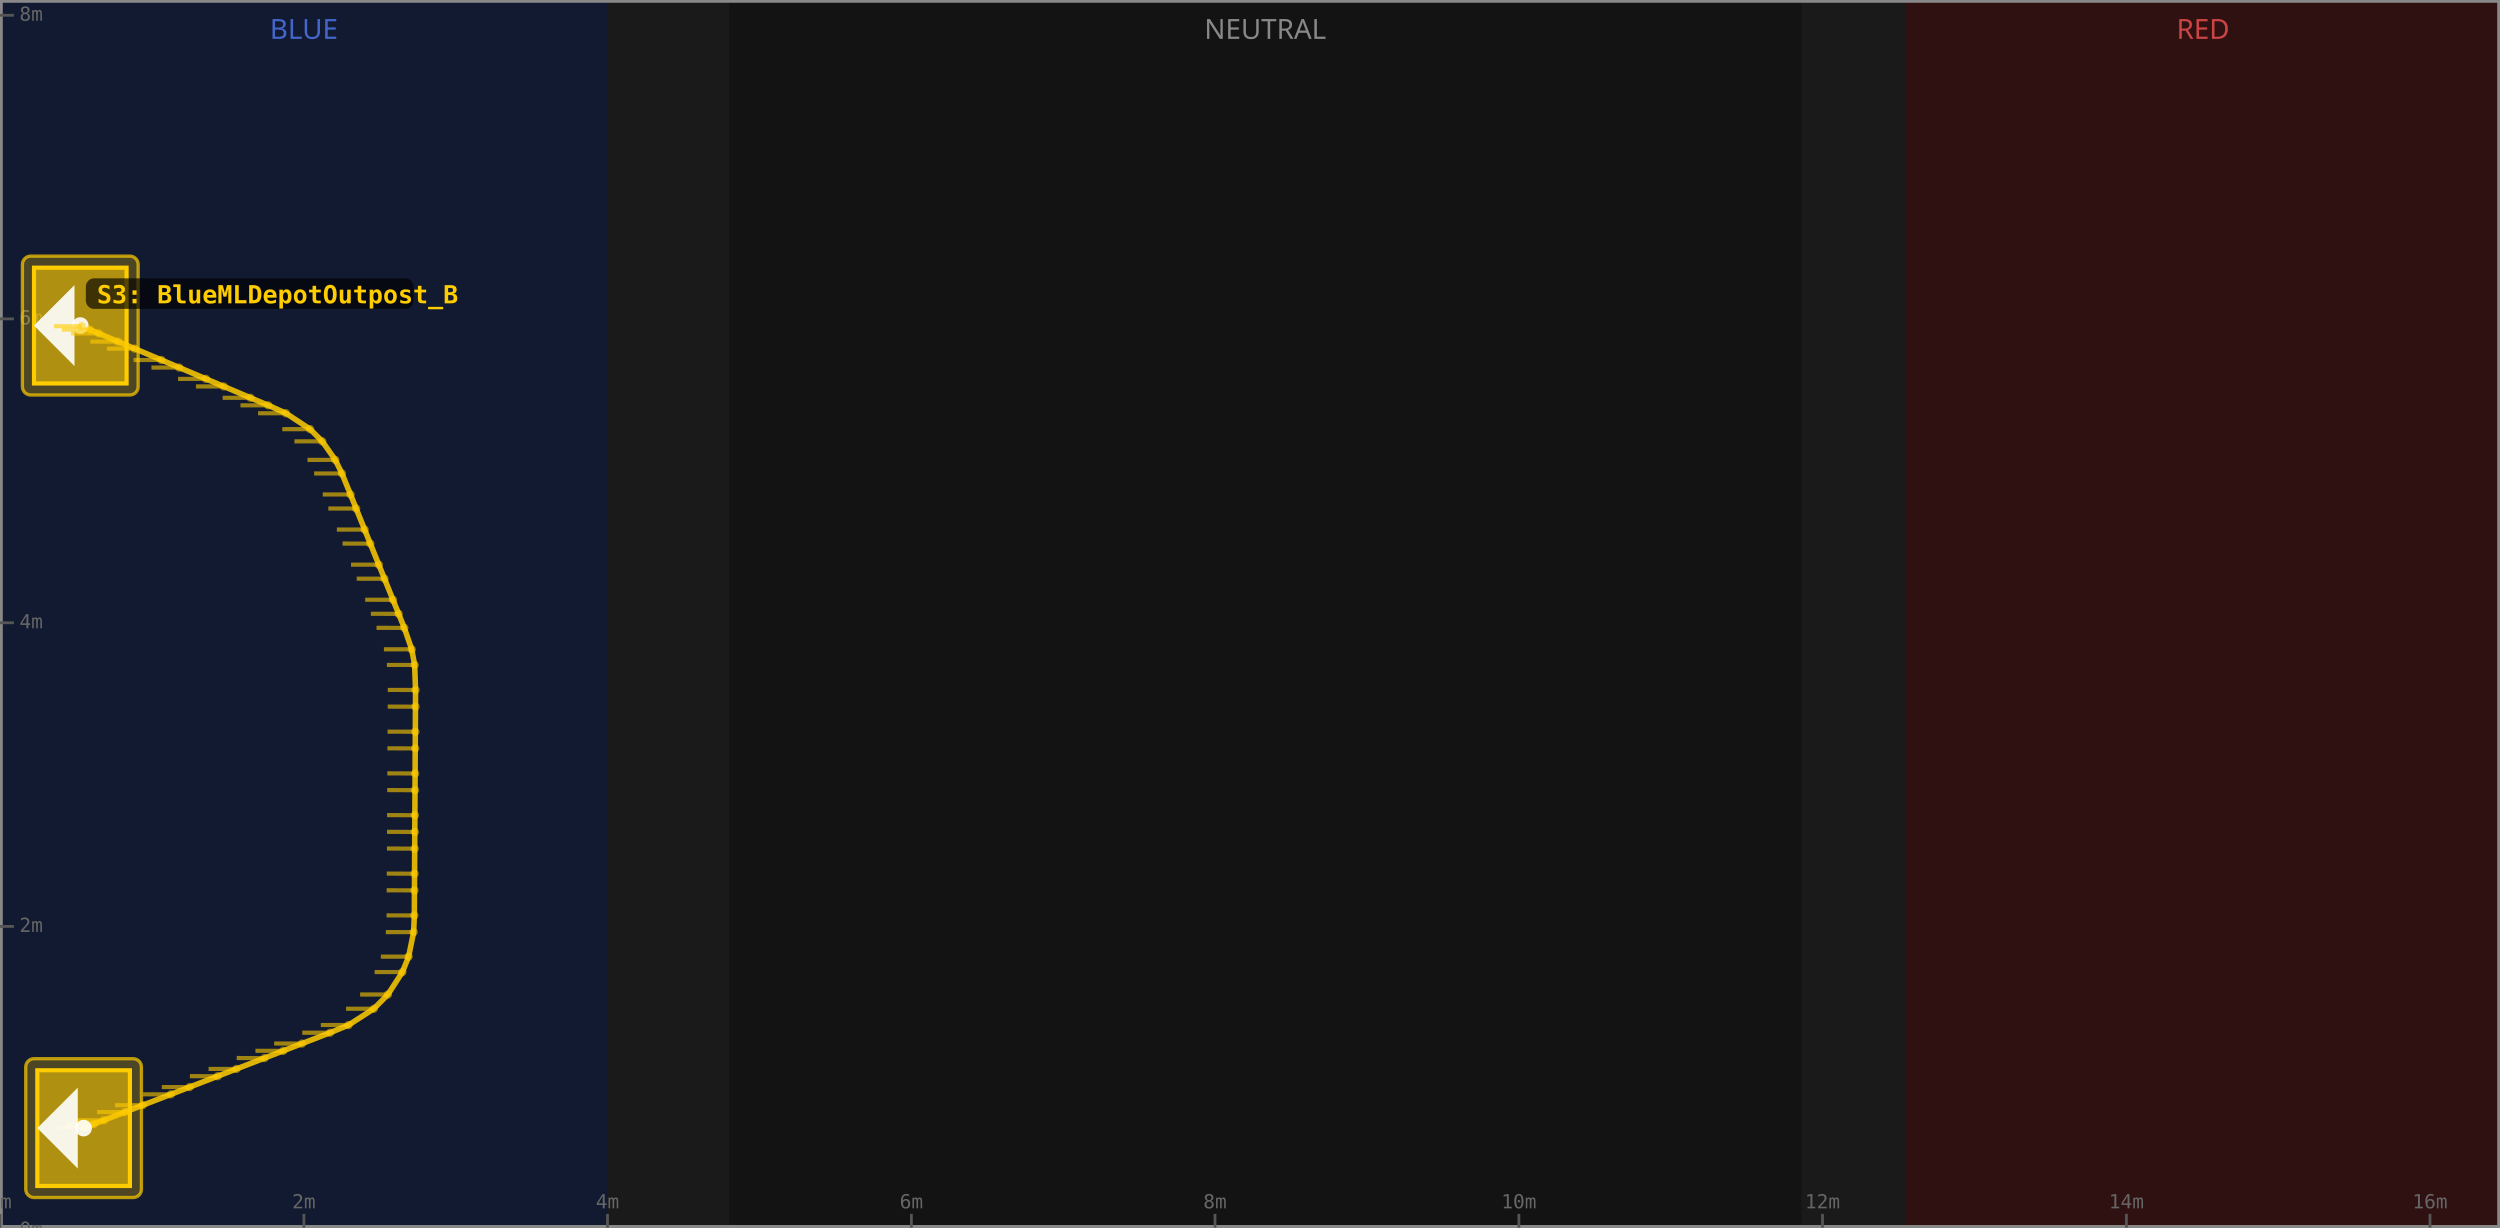
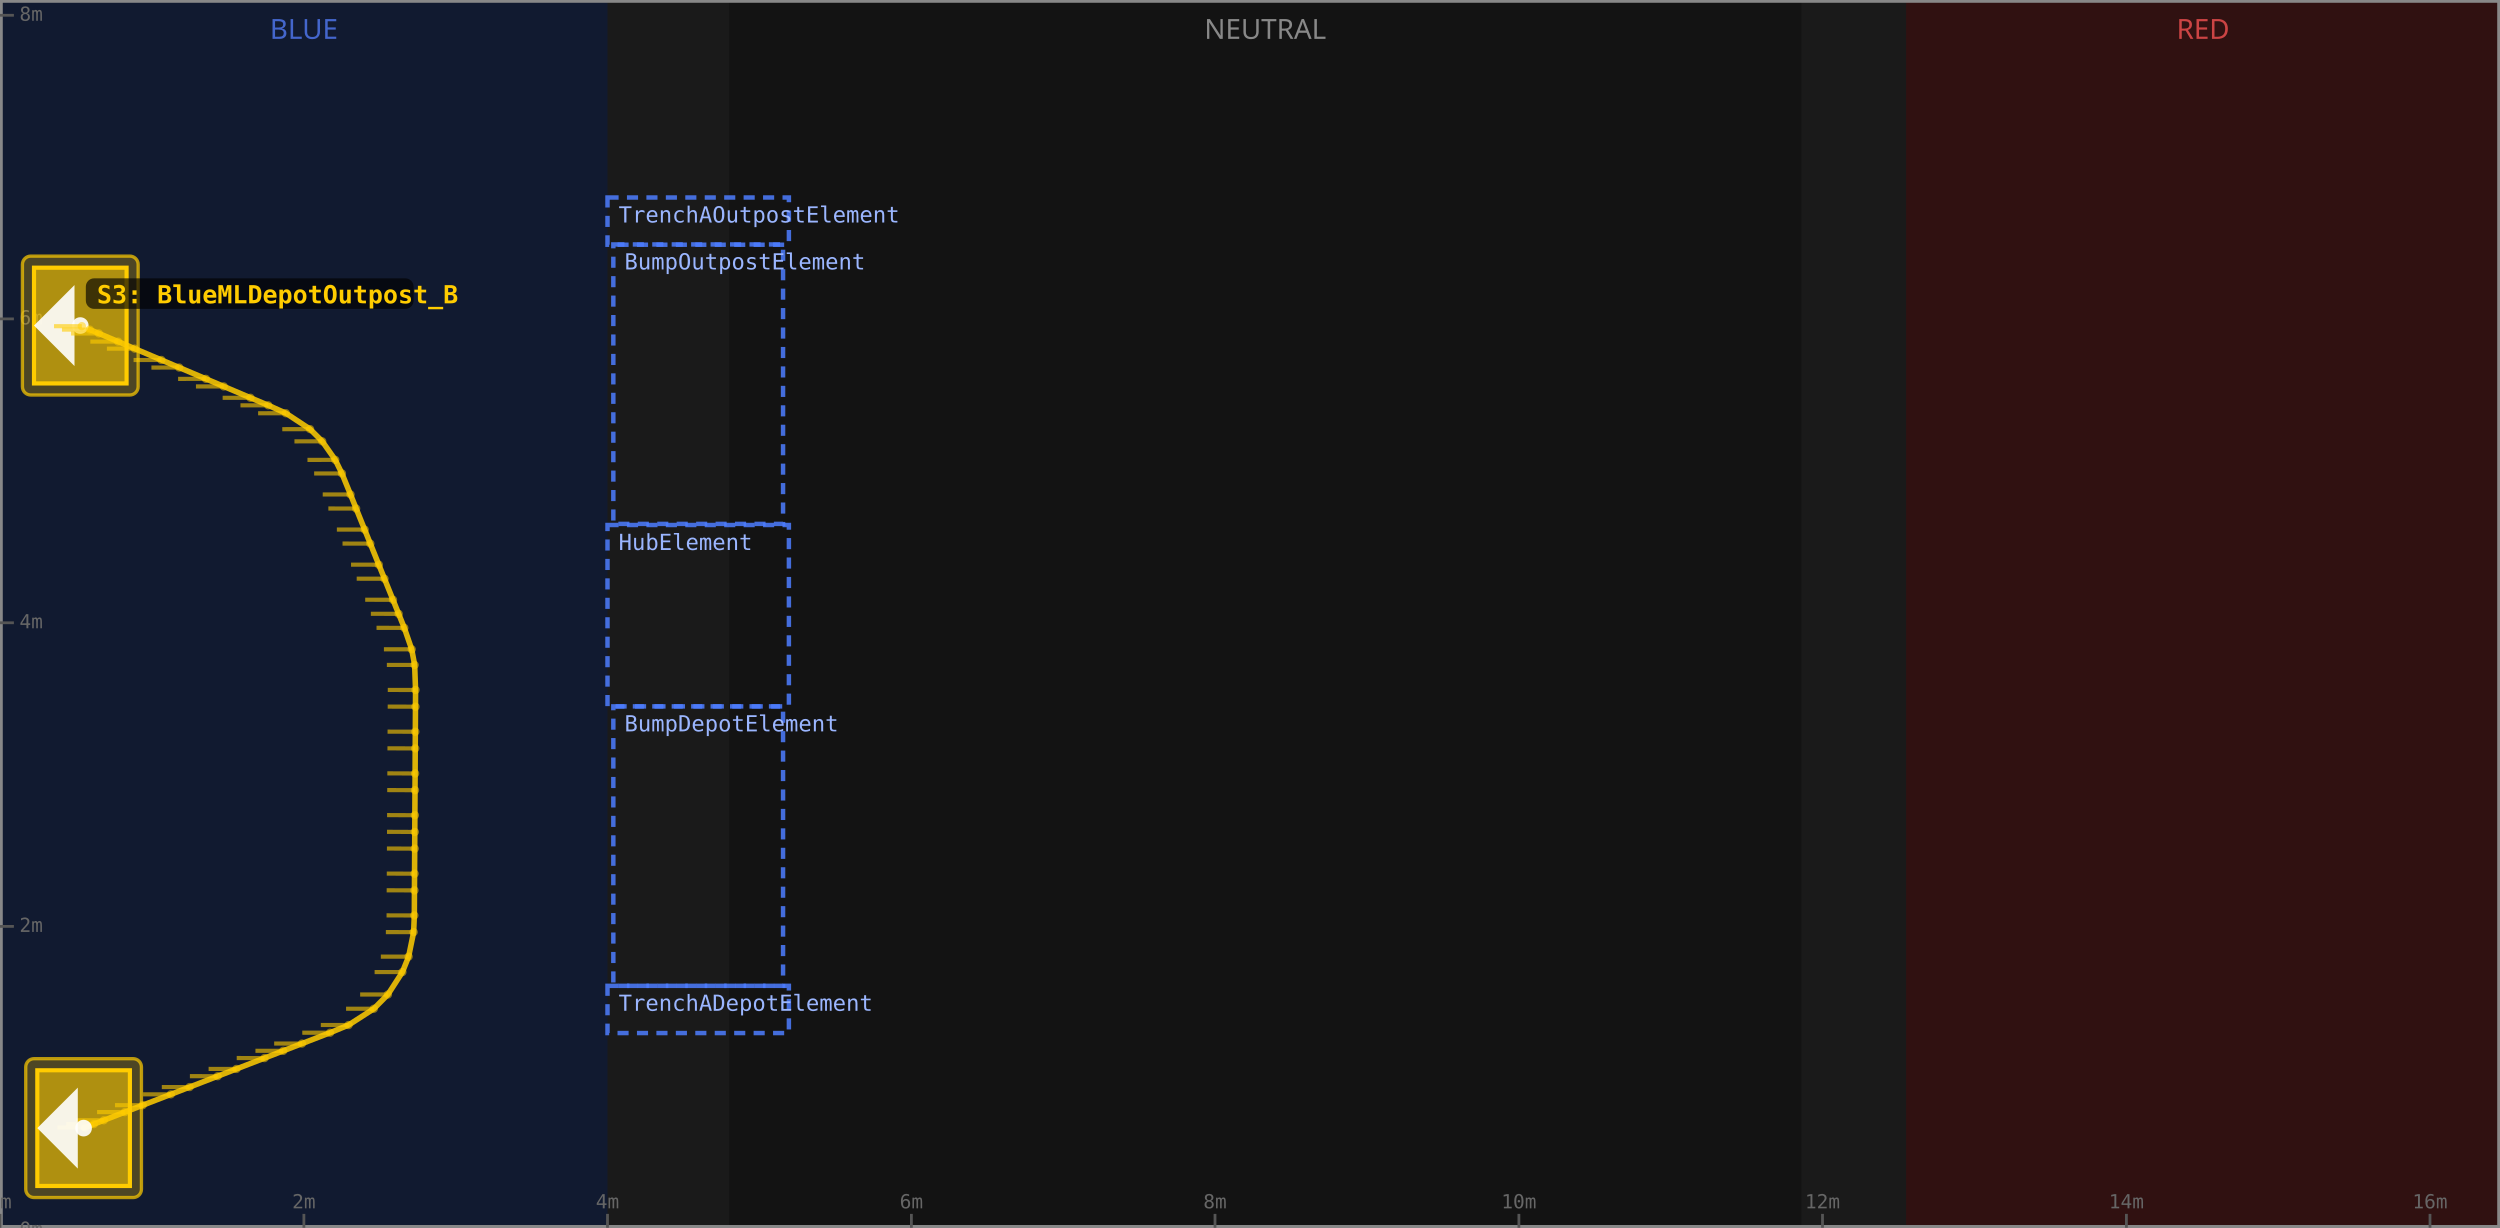
<svg xmlns="http://www.w3.org/2000/svg" width="900" height="442" viewBox="0 0 900 442">
  <rect x="0" y="0" width="900" height="442" fill="#1a1a1a" />
  <rect x="0" y="0" width="218.7" height="442" fill="#0d1a3a" fill-opacity="0.7" />
  <text x="109.4" y="14" text-anchor="middle" font-size="10" fill="#4466cc" font-family="sans-serif">BLUE</text>
  <rect x="262.5" y="0" width="386.0" height="442" fill="#111111" fill-opacity="0.7" />
  <text x="455.5" y="14" text-anchor="middle" font-size="10" fill="#888" font-family="sans-serif">NEUTRAL</text>
  <rect x="686.2" y="0" width="213.8" height="442" fill="#3a0d0d" fill-opacity="0.7" />
  <text x="793.1" y="14" text-anchor="middle" font-size="10" fill="#cc4444" font-family="sans-serif">RED</text>
  <rect x="0" y="0" width="900" height="442" fill="none" stroke="#888" stroke-width="2" />
  <line x1="0.0" y1="442" x2="0.0" y2="437" stroke="#555" stroke-width="1" />
  <text x="0.0" y="435" text-anchor="middle" font-size="7" fill="#666" font-family="monospace">0m</text>
  <line x1="109.4" y1="442" x2="109.4" y2="437" stroke="#555" stroke-width="1" />
  <text x="109.4" y="435" text-anchor="middle" font-size="7" fill="#666" font-family="monospace">2m</text>
  <line x1="218.7" y1="442" x2="218.7" y2="437" stroke="#555" stroke-width="1" />
  <text x="218.7" y="435" text-anchor="middle" font-size="7" fill="#666" font-family="monospace">4m</text>
  <line x1="328.1" y1="442" x2="328.1" y2="437" stroke="#555" stroke-width="1" />
  <text x="328.1" y="435" text-anchor="middle" font-size="7" fill="#666" font-family="monospace">6m</text>
  <line x1="437.4" y1="442" x2="437.4" y2="437" stroke="#555" stroke-width="1" />
  <text x="437.4" y="435" text-anchor="middle" font-size="7" fill="#666" font-family="monospace">8m</text>
  <line x1="546.8" y1="442" x2="546.8" y2="437" stroke="#555" stroke-width="1" />
  <text x="546.8" y="435" text-anchor="middle" font-size="7" fill="#666" font-family="monospace">10m</text>
  <line x1="656.1" y1="442" x2="656.1" y2="437" stroke="#555" stroke-width="1" />
  <text x="656.1" y="435" text-anchor="middle" font-size="7" fill="#666" font-family="monospace">12m</text>
  <line x1="765.5" y1="442" x2="765.5" y2="437" stroke="#555" stroke-width="1" />
  <text x="765.5" y="435" text-anchor="middle" font-size="7" fill="#666" font-family="monospace">14m</text>
  <line x1="874.8" y1="442" x2="874.8" y2="437" stroke="#555" stroke-width="1" />
  <text x="874.8" y="435" text-anchor="middle" font-size="7" fill="#666" font-family="monospace">16m</text>
  <line x1="0" y1="442.9" x2="5" y2="442.9" stroke="#555" stroke-width="1" />
  <text x="7" y="442.9" dominant-baseline="middle" font-size="7" fill="#666" font-family="monospace">0m</text>
  <line x1="0" y1="333.5" x2="5" y2="333.5" stroke="#555" stroke-width="1" />
  <text x="7" y="333.5" dominant-baseline="middle" font-size="7" fill="#666" font-family="monospace">2m</text>
  <line x1="0" y1="224.2" x2="5" y2="224.2" stroke="#555" stroke-width="1" />
  <text x="7" y="224.2" dominant-baseline="middle" font-size="7" fill="#666" font-family="monospace">4m</text>
  <line x1="0" y1="114.8" x2="5" y2="114.8" stroke="#555" stroke-width="1" />
  <text x="7" y="114.8" dominant-baseline="middle" font-size="7" fill="#666" font-family="monospace">6m</text>
  <line x1="0" y1="5.5" x2="5" y2="5.5" stroke="#555" stroke-width="1" />
  <text x="7" y="5.5" dominant-baseline="middle" font-size="7" fill="#666" font-family="monospace">8m</text>
+   <rect x="220.8" y="254.3" width="61.1" height="100.6" fill="none" stroke="#4d7dff" stroke-width="1.6" stroke-dasharray="4 3" stroke-opacity="0.85" />
+   <text x="224.8" y="263.3" text-anchor="start" font-size="8" fill="#9bb6ff" font-family="monospace">BumpDepotElement</text>
+   <rect x="220.8" y="88.0" width="61.1" height="100.6" fill="none" stroke="#4d7dff" stroke-width="1.6" stroke-dasharray="4 3" stroke-opacity="0.85" />
+   <text x="224.8" y="97.0" text-anchor="start" font-size="8" fill="#9bb6ff" font-family="monospace">BumpOutpostElement</text>
+   <rect x="218.7" y="189.0" width="65.3" height="65.3" fill="none" stroke="#4d7dff" stroke-width="1.6" stroke-dasharray="4 3" stroke-opacity="0.85" />
+   <text x="222.7" y="198.0" text-anchor="start" font-size="8" fill="#9bb6ff" font-family="monospace">HubElement</text>
+   <rect x="218.7" y="354.9" width="65.3" height="17.0" fill="none" stroke="#4d7dff" stroke-width="1.6" stroke-dasharray="4 3" stroke-opacity="0.85" />
+   <text x="222.7" y="363.9" text-anchor="start" font-size="8" fill="#9bb6ff" font-family="monospace">TrenchADepotElement</text>
+   <rect x="218.7" y="71.1" width="65.3" height="17.0" fill="none" stroke="#4d7dff" stroke-width="1.6" stroke-dasharray="4 3" stroke-opacity="0.85" />
+   <text x="222.7" y="80.1" text-anchor="start" font-size="8" fill="#9bb6ff" font-family="monospace">TrenchAOutpostElement</text>
  <polyline points="28.90,117.20 29.45,117.43 32.31,118.65 35.58,120.03 42.52,122.98 48.48,125.51 58.09,129.59 64.51,132.31 74.12,136.39 80.54,139.11 90.15,143.20 96.57,145.91 102.92,148.76 111.62,154.49 116.00,158.87 120.69,165.55 123.09,170.44 126.18,178.01 128.21,183.07 131.27,190.65 133.31,195.70 136.37,203.29 138.41,208.34 141.47,215.92 143.51,220.98 145.55,226.03 148.21,233.75 149.27,239.38 149.60,248.39 149.57,254.40 149.52,263.42 149.48,269.43 149.44,278.45 149.40,284.47 149.35,293.48 149.32,299.50 149.29,305.51 149.24,314.53 149.20,320.54 149.16,329.56 148.91,335.57 147.10,344.39 144.86,349.95 139.65,358.02 134.58,363.15 125.49,369.01 118.82,371.78 108.70,375.69 101.96,378.30 95.22,380.91 85.10,384.82 78.36,387.43 68.25,391.35 61.51,393.96 51.39,397.87 44.95,400.36 37.37,403.30 33.80,404.68 30.68,405.89 30.09,406.12" fill="none" stroke="#ffcc00" stroke-width="2" stroke-opacity="0.85" stroke-linejoin="round" stroke-linecap="round" />
  <g id="pose1000" transform="translate(28.90,117.20) rotate(-180.00)">
    <rect x="-20.83" y="-25.00" width="41.66" height="50.00" rx="3" fill="#ffcc00" fill-opacity="0.25" stroke="#ffcc00" stroke-width="1.2" stroke-opacity="0.7" />
    <rect x="-16.67" y="-20.83" width="33.33" height="41.66" fill="#ffcc00" fill-opacity="0.55" stroke="#ffcc00" stroke-width="1.5" />
    <polygon points="16.67,0 2.08,14.58 2.08,-14.58" fill="#ffffff" fill-opacity="0.9" />
    <circle cx="0" cy="0" r="3" fill="#ffffff" fill-opacity="0.9" />
  </g>
  <g id="pose1001" transform="translate(29.45,117.43) rotate(180.00)">
    <line x1="0" y1="0" x2="10.00" y2="0" stroke="#ffcc00" stroke-width="1.5" stroke-opacity="0.6" />
    <circle cx="0" cy="0" r="1.5" fill="#ffcc00" fill-opacity="0.5" />
  </g>
  <g id="pose1002" transform="translate(32.31,118.65) rotate(180.00)">
    <line x1="0" y1="0" x2="10.00" y2="0" stroke="#ffcc00" stroke-width="1.5" stroke-opacity="0.6" />
    <circle cx="0" cy="0" r="1.5" fill="#ffcc00" fill-opacity="0.5" />
  </g>
  <g id="pose1003" transform="translate(35.58,120.03) rotate(-180.00)">
    <line x1="0" y1="0" x2="10.00" y2="0" stroke="#ffcc00" stroke-width="1.5" stroke-opacity="0.6" />
    <circle cx="0" cy="0" r="1.5" fill="#ffcc00" fill-opacity="0.5" />
  </g>
  <g id="pose1004" transform="translate(42.52,122.98) rotate(179.99)">
    <line x1="0" y1="0" x2="10.00" y2="0" stroke="#ffcc00" stroke-width="1.5" stroke-opacity="0.6" />
    <circle cx="0" cy="0" r="1.5" fill="#ffcc00" fill-opacity="0.5" />
  </g>
  <g id="pose1005" transform="translate(48.48,125.51) rotate(179.97)">
    <line x1="0" y1="0" x2="10.00" y2="0" stroke="#ffcc00" stroke-width="1.5" stroke-opacity="0.6" />
    <circle cx="0" cy="0" r="1.5" fill="#ffcc00" fill-opacity="0.5" />
  </g>
  <g id="pose1006" transform="translate(58.09,129.59) rotate(179.93)">
    <line x1="0" y1="0" x2="10.00" y2="0" stroke="#ffcc00" stroke-width="1.5" stroke-opacity="0.6" />
    <circle cx="0" cy="0" r="1.5" fill="#ffcc00" fill-opacity="0.5" />
  </g>
  <g id="pose1007" transform="translate(64.51,132.31) rotate(179.93)">
    <line x1="0" y1="0" x2="10.00" y2="0" stroke="#ffcc00" stroke-width="1.5" stroke-opacity="0.6" />
    <circle cx="0" cy="0" r="1.5" fill="#ffcc00" fill-opacity="0.5" />
  </g>
  <g id="pose1008" transform="translate(74.12,136.39) rotate(179.93)">
    <line x1="0" y1="0" x2="10.00" y2="0" stroke="#ffcc00" stroke-width="1.5" stroke-opacity="0.6" />
    <circle cx="0" cy="0" r="1.5" fill="#ffcc00" fill-opacity="0.5" />
  </g>
  <g id="pose1009" transform="translate(80.54,139.11) rotate(179.94)">
    <line x1="0" y1="0" x2="10.00" y2="0" stroke="#ffcc00" stroke-width="1.5" stroke-opacity="0.6" />
    <circle cx="0" cy="0" r="1.5" fill="#ffcc00" fill-opacity="0.5" />
  </g>
  <g id="pose1010" transform="translate(90.15,143.20) rotate(179.94)">
    <line x1="0" y1="0" x2="10.00" y2="0" stroke="#ffcc00" stroke-width="1.5" stroke-opacity="0.6" />
    <circle cx="0" cy="0" r="1.5" fill="#ffcc00" fill-opacity="0.5" />
  </g>
  <g id="pose1011" transform="translate(96.57,145.91) rotate(179.94)">
    <line x1="0" y1="0" x2="10.00" y2="0" stroke="#ffcc00" stroke-width="1.5" stroke-opacity="0.6" />
    <circle cx="0" cy="0" r="1.5" fill="#ffcc00" fill-opacity="0.5" />
  </g>
  <g id="pose1012" transform="translate(102.92,148.76) rotate(179.92)">
    <line x1="0" y1="0" x2="10.00" y2="0" stroke="#ffcc00" stroke-width="1.5" stroke-opacity="0.6" />
    <circle cx="0" cy="0" r="1.5" fill="#ffcc00" fill-opacity="0.5" />
  </g>
  <g id="pose1013" transform="translate(111.62,154.49) rotate(179.90)">
    <line x1="0" y1="0" x2="10.00" y2="0" stroke="#ffcc00" stroke-width="1.5" stroke-opacity="0.6" />
    <circle cx="0" cy="0" r="1.5" fill="#ffcc00" fill-opacity="0.5" />
  </g>
  <g id="pose1014" transform="translate(116.00,158.87) rotate(179.89)">
    <line x1="0" y1="0" x2="10.00" y2="0" stroke="#ffcc00" stroke-width="1.5" stroke-opacity="0.6" />
    <circle cx="0" cy="0" r="1.5" fill="#ffcc00" fill-opacity="0.5" />
  </g>
  <g id="pose1015" transform="translate(120.69,165.55) rotate(179.90)">
    <line x1="0" y1="0" x2="10.00" y2="0" stroke="#ffcc00" stroke-width="1.5" stroke-opacity="0.6" />
    <circle cx="0" cy="0" r="1.5" fill="#ffcc00" fill-opacity="0.5" />
  </g>
  <g id="pose1016" transform="translate(123.09,170.44) rotate(179.94)">
    <line x1="0" y1="0" x2="10.00" y2="0" stroke="#ffcc00" stroke-width="1.5" stroke-opacity="0.6" />
    <circle cx="0" cy="0" r="1.5" fill="#ffcc00" fill-opacity="0.5" />
  </g>
  <g id="pose1017" transform="translate(126.18,178.01) rotate(-180.00)">
    <line x1="0" y1="0" x2="10.00" y2="0" stroke="#ffcc00" stroke-width="1.5" stroke-opacity="0.6" />
    <circle cx="0" cy="0" r="1.5" fill="#ffcc00" fill-opacity="0.5" />
  </g>
  <g id="pose1018" transform="translate(128.21,183.07) rotate(-179.97)">
    <line x1="0" y1="0" x2="10.00" y2="0" stroke="#ffcc00" stroke-width="1.5" stroke-opacity="0.6" />
    <circle cx="0" cy="0" r="1.5" fill="#ffcc00" fill-opacity="0.5" />
  </g>
  <g id="pose1019" transform="translate(131.27,190.65) rotate(-179.93)">
    <line x1="0" y1="0" x2="10.00" y2="0" stroke="#ffcc00" stroke-width="1.5" stroke-opacity="0.6" />
    <circle cx="0" cy="0" r="1.5" fill="#ffcc00" fill-opacity="0.5" />
  </g>
  <g id="pose1020" transform="translate(133.31,195.70) rotate(-179.92)">
    <line x1="0" y1="0" x2="10.00" y2="0" stroke="#ffcc00" stroke-width="1.5" stroke-opacity="0.6" />
    <circle cx="0" cy="0" r="1.5" fill="#ffcc00" fill-opacity="0.5" />
  </g>
  <g id="pose1021" transform="translate(136.37,203.29) rotate(-179.91)">
    <line x1="0" y1="0" x2="10.00" y2="0" stroke="#ffcc00" stroke-width="1.5" stroke-opacity="0.6" />
    <circle cx="0" cy="0" r="1.5" fill="#ffcc00" fill-opacity="0.5" />
  </g>
  <g id="pose1022" transform="translate(138.41,208.34) rotate(-179.91)">
    <line x1="0" y1="0" x2="10.00" y2="0" stroke="#ffcc00" stroke-width="1.5" stroke-opacity="0.6" />
    <circle cx="0" cy="0" r="1.5" fill="#ffcc00" fill-opacity="0.5" />
  </g>
  <g id="pose1023" transform="translate(141.47,215.92) rotate(-179.92)">
    <line x1="0" y1="0" x2="10.00" y2="0" stroke="#ffcc00" stroke-width="1.5" stroke-opacity="0.6" />
    <circle cx="0" cy="0" r="1.5" fill="#ffcc00" fill-opacity="0.5" />
  </g>
  <g id="pose1024" transform="translate(143.51,220.98) rotate(-179.94)">
    <line x1="0" y1="0" x2="10.00" y2="0" stroke="#ffcc00" stroke-width="1.5" stroke-opacity="0.6" />
    <circle cx="0" cy="0" r="1.5" fill="#ffcc00" fill-opacity="0.5" />
  </g>
  <g id="pose1025" transform="translate(145.55,226.03) rotate(-179.96)">
    <line x1="0" y1="0" x2="10.00" y2="0" stroke="#ffcc00" stroke-width="1.5" stroke-opacity="0.6" />
    <circle cx="0" cy="0" r="1.5" fill="#ffcc00" fill-opacity="0.5" />
  </g>
  <g id="pose1026" transform="translate(148.21,233.75) rotate(-179.99)">
    <line x1="0" y1="0" x2="10.00" y2="0" stroke="#ffcc00" stroke-width="1.5" stroke-opacity="0.6" />
    <circle cx="0" cy="0" r="1.5" fill="#ffcc00" fill-opacity="0.5" />
  </g>
  <g id="pose1027" transform="translate(149.27,239.38) rotate(-179.99)">
    <line x1="0" y1="0" x2="10.00" y2="0" stroke="#ffcc00" stroke-width="1.5" stroke-opacity="0.6" />
    <circle cx="0" cy="0" r="1.5" fill="#ffcc00" fill-opacity="0.5" />
  </g>
  <g id="pose1028" transform="translate(149.60,248.39) rotate(-179.93)">
    <line x1="0" y1="0" x2="10.00" y2="0" stroke="#ffcc00" stroke-width="1.5" stroke-opacity="0.6" />
    <circle cx="0" cy="0" r="1.5" fill="#ffcc00" fill-opacity="0.5" />
  </g>
  <g id="pose1029" transform="translate(149.57,254.40) rotate(-179.88)">
    <line x1="0" y1="0" x2="10.00" y2="0" stroke="#ffcc00" stroke-width="1.5" stroke-opacity="0.6" />
    <circle cx="0" cy="0" r="1.5" fill="#ffcc00" fill-opacity="0.5" />
  </g>
  <g id="pose1030" transform="translate(149.52,263.42) rotate(-179.83)">
    <line x1="0" y1="0" x2="10.00" y2="0" stroke="#ffcc00" stroke-width="1.5" stroke-opacity="0.6" />
    <circle cx="0" cy="0" r="1.5" fill="#ffcc00" fill-opacity="0.5" />
  </g>
  <g id="pose1031" transform="translate(149.48,269.43) rotate(-179.80)">
    <line x1="0" y1="0" x2="10.00" y2="0" stroke="#ffcc00" stroke-width="1.5" stroke-opacity="0.6" />
    <circle cx="0" cy="0" r="1.5" fill="#ffcc00" fill-opacity="0.5" />
  </g>
  <g id="pose1032" transform="translate(149.44,278.45) rotate(-179.77)">
    <line x1="0" y1="0" x2="10.00" y2="0" stroke="#ffcc00" stroke-width="1.5" stroke-opacity="0.6" />
    <circle cx="0" cy="0" r="1.5" fill="#ffcc00" fill-opacity="0.5" />
  </g>
  <g id="pose1033" transform="translate(149.40,284.47) rotate(-179.76)">
    <line x1="0" y1="0" x2="10.00" y2="0" stroke="#ffcc00" stroke-width="1.5" stroke-opacity="0.6" />
    <circle cx="0" cy="0" r="1.5" fill="#ffcc00" fill-opacity="0.5" />
  </g>
  <g id="pose1034" transform="translate(149.35,293.48) rotate(-179.75)">
    <line x1="0" y1="0" x2="10.00" y2="0" stroke="#ffcc00" stroke-width="1.5" stroke-opacity="0.6" />
    <circle cx="0" cy="0" r="1.5" fill="#ffcc00" fill-opacity="0.5" />
  </g>
  <g id="pose1035" transform="translate(149.32,299.50) rotate(-179.75)">
    <line x1="0" y1="0" x2="10.00" y2="0" stroke="#ffcc00" stroke-width="1.5" stroke-opacity="0.6" />
    <circle cx="0" cy="0" r="1.5" fill="#ffcc00" fill-opacity="0.5" />
  </g>
  <g id="pose1036" transform="translate(149.29,305.51) rotate(-179.75)">
    <line x1="0" y1="0" x2="10.00" y2="0" stroke="#ffcc00" stroke-width="1.5" stroke-opacity="0.6" />
    <circle cx="0" cy="0" r="1.5" fill="#ffcc00" fill-opacity="0.5" />
  </g>
  <g id="pose1037" transform="translate(149.24,314.53) rotate(-179.77)">
    <line x1="0" y1="0" x2="10.00" y2="0" stroke="#ffcc00" stroke-width="1.5" stroke-opacity="0.6" />
    <circle cx="0" cy="0" r="1.5" fill="#ffcc00" fill-opacity="0.5" />
  </g>
  <g id="pose1038" transform="translate(149.20,320.54) rotate(-179.79)">
    <line x1="0" y1="0" x2="10.00" y2="0" stroke="#ffcc00" stroke-width="1.5" stroke-opacity="0.6" />
    <circle cx="0" cy="0" r="1.5" fill="#ffcc00" fill-opacity="0.5" />
  </g>
  <g id="pose1039" transform="translate(149.16,329.56) rotate(-179.86)">
    <line x1="0" y1="0" x2="10.00" y2="0" stroke="#ffcc00" stroke-width="1.5" stroke-opacity="0.6" />
    <circle cx="0" cy="0" r="1.5" fill="#ffcc00" fill-opacity="0.5" />
  </g>
  <g id="pose1040" transform="translate(148.91,335.57) rotate(-179.91)">
    <line x1="0" y1="0" x2="10.00" y2="0" stroke="#ffcc00" stroke-width="1.5" stroke-opacity="0.6" />
    <circle cx="0" cy="0" r="1.5" fill="#ffcc00" fill-opacity="0.5" />
  </g>
  <g id="pose1041" transform="translate(147.10,344.39) rotate(-179.98)">
    <line x1="0" y1="0" x2="10.00" y2="0" stroke="#ffcc00" stroke-width="1.5" stroke-opacity="0.6" />
    <circle cx="0" cy="0" r="1.5" fill="#ffcc00" fill-opacity="0.5" />
  </g>
  <g id="pose1042" transform="translate(144.86,349.95) rotate(-180.00)">
    <line x1="0" y1="0" x2="10.00" y2="0" stroke="#ffcc00" stroke-width="1.5" stroke-opacity="0.6" />
    <circle cx="0" cy="0" r="1.5" fill="#ffcc00" fill-opacity="0.5" />
  </g>
  <g id="pose1043" transform="translate(139.65,358.02) rotate(-180.00)">
    <line x1="0" y1="0" x2="10.00" y2="0" stroke="#ffcc00" stroke-width="1.5" stroke-opacity="0.6" />
    <circle cx="0" cy="0" r="1.5" fill="#ffcc00" fill-opacity="0.5" />
  </g>
  <g id="pose1044" transform="translate(134.58,363.15) rotate(-179.98)">
    <line x1="0" y1="0" x2="10.00" y2="0" stroke="#ffcc00" stroke-width="1.5" stroke-opacity="0.6" />
    <circle cx="0" cy="0" r="1.5" fill="#ffcc00" fill-opacity="0.5" />
  </g>
  <g id="pose1045" transform="translate(125.49,369.01) rotate(-179.94)">
    <line x1="0" y1="0" x2="10.00" y2="0" stroke="#ffcc00" stroke-width="1.5" stroke-opacity="0.6" />
    <circle cx="0" cy="0" r="1.5" fill="#ffcc00" fill-opacity="0.5" />
  </g>
  <g id="pose1046" transform="translate(118.82,371.78) rotate(-179.92)">
    <line x1="0" y1="0" x2="10.00" y2="0" stroke="#ffcc00" stroke-width="1.5" stroke-opacity="0.6" />
    <circle cx="0" cy="0" r="1.5" fill="#ffcc00" fill-opacity="0.5" />
  </g>
  <g id="pose1047" transform="translate(108.70,375.69) rotate(-179.90)">
    <line x1="0" y1="0" x2="10.00" y2="0" stroke="#ffcc00" stroke-width="1.5" stroke-opacity="0.6" />
    <circle cx="0" cy="0" r="1.5" fill="#ffcc00" fill-opacity="0.5" />
  </g>
  <g id="pose1048" transform="translate(101.96,378.30) rotate(-179.91)">
    <line x1="0" y1="0" x2="10.00" y2="0" stroke="#ffcc00" stroke-width="1.5" stroke-opacity="0.6" />
    <circle cx="0" cy="0" r="1.5" fill="#ffcc00" fill-opacity="0.5" />
  </g>
  <g id="pose1049" transform="translate(95.22,380.91) rotate(-179.92)">
    <line x1="0" y1="0" x2="10.00" y2="0" stroke="#ffcc00" stroke-width="1.5" stroke-opacity="0.6" />
    <circle cx="0" cy="0" r="1.5" fill="#ffcc00" fill-opacity="0.5" />
  </g>
  <g id="pose1050" transform="translate(85.10,384.82) rotate(-179.94)">
    <line x1="0" y1="0" x2="10.00" y2="0" stroke="#ffcc00" stroke-width="1.5" stroke-opacity="0.6" />
    <circle cx="0" cy="0" r="1.5" fill="#ffcc00" fill-opacity="0.5" />
  </g>
  <g id="pose1051" transform="translate(78.36,387.43) rotate(-179.95)">
    <line x1="0" y1="0" x2="10.00" y2="0" stroke="#ffcc00" stroke-width="1.5" stroke-opacity="0.6" />
    <circle cx="0" cy="0" r="1.5" fill="#ffcc00" fill-opacity="0.5" />
  </g>
  <g id="pose1052" transform="translate(68.25,391.35) rotate(-179.97)">
    <line x1="0" y1="0" x2="10.00" y2="0" stroke="#ffcc00" stroke-width="1.5" stroke-opacity="0.6" />
    <circle cx="0" cy="0" r="1.5" fill="#ffcc00" fill-opacity="0.5" />
  </g>
  <g id="pose1053" transform="translate(61.51,393.96) rotate(-179.98)">
    <line x1="0" y1="0" x2="10.00" y2="0" stroke="#ffcc00" stroke-width="1.5" stroke-opacity="0.6" />
    <circle cx="0" cy="0" r="1.5" fill="#ffcc00" fill-opacity="0.5" />
  </g>
  <g id="pose1054" transform="translate(51.39,397.87) rotate(-179.97)">
    <line x1="0" y1="0" x2="10.00" y2="0" stroke="#ffcc00" stroke-width="1.5" stroke-opacity="0.6" />
    <circle cx="0" cy="0" r="1.5" fill="#ffcc00" fill-opacity="0.5" />
  </g>
  <g id="pose1055" transform="translate(44.95,400.36) rotate(-179.94)">
    <line x1="0" y1="0" x2="10.00" y2="0" stroke="#ffcc00" stroke-width="1.5" stroke-opacity="0.6" />
    <circle cx="0" cy="0" r="1.5" fill="#ffcc00" fill-opacity="0.5" />
  </g>
  <g id="pose1056" transform="translate(37.37,403.30) rotate(-179.95)">
    <line x1="0" y1="0" x2="10.00" y2="0" stroke="#ffcc00" stroke-width="1.5" stroke-opacity="0.6" />
    <circle cx="0" cy="0" r="1.5" fill="#ffcc00" fill-opacity="0.5" />
  </g>
  <g id="pose1057" transform="translate(33.80,404.68) rotate(-179.96)">
    <line x1="0" y1="0" x2="10.00" y2="0" stroke="#ffcc00" stroke-width="1.5" stroke-opacity="0.6" />
    <circle cx="0" cy="0" r="1.5" fill="#ffcc00" fill-opacity="0.5" />
  </g>
  <g id="pose1058" transform="translate(30.68,405.89) rotate(-179.99)">
    <line x1="0" y1="0" x2="10.00" y2="0" stroke="#ffcc00" stroke-width="1.5" stroke-opacity="0.6" />
    <circle cx="0" cy="0" r="1.5" fill="#ffcc00" fill-opacity="0.5" />
  </g>
  <g id="pose1059" transform="translate(30.09,406.12) rotate(-180.00)">
    <rect x="-20.83" y="-25.00" width="41.66" height="50.00" rx="3" fill="#ffcc00" fill-opacity="0.25" stroke="#ffcc00" stroke-width="1.2" stroke-opacity="0.7" />
    <rect x="-16.67" y="-20.83" width="33.33" height="41.66" fill="#ffcc00" fill-opacity="0.55" stroke="#ffcc00" stroke-width="1.5" />
    <polygon points="16.67,0 2.08,14.58 2.08,-14.58" fill="#ffffff" fill-opacity="0.9" />
    <circle cx="0" cy="0" r="3" fill="#ffffff" fill-opacity="0.9" />
  </g>
  <rect x="30.9" y="100.2" width="118.0" height="11" rx="3" fill="#000000" fill-opacity="0.65" />
  <text x="34.9" y="109.2" font-size="9" fill="#ffcc00" font-family="monospace" font-weight="bold">S3: BlueMLDepotOutpost_B</text>
</svg>
